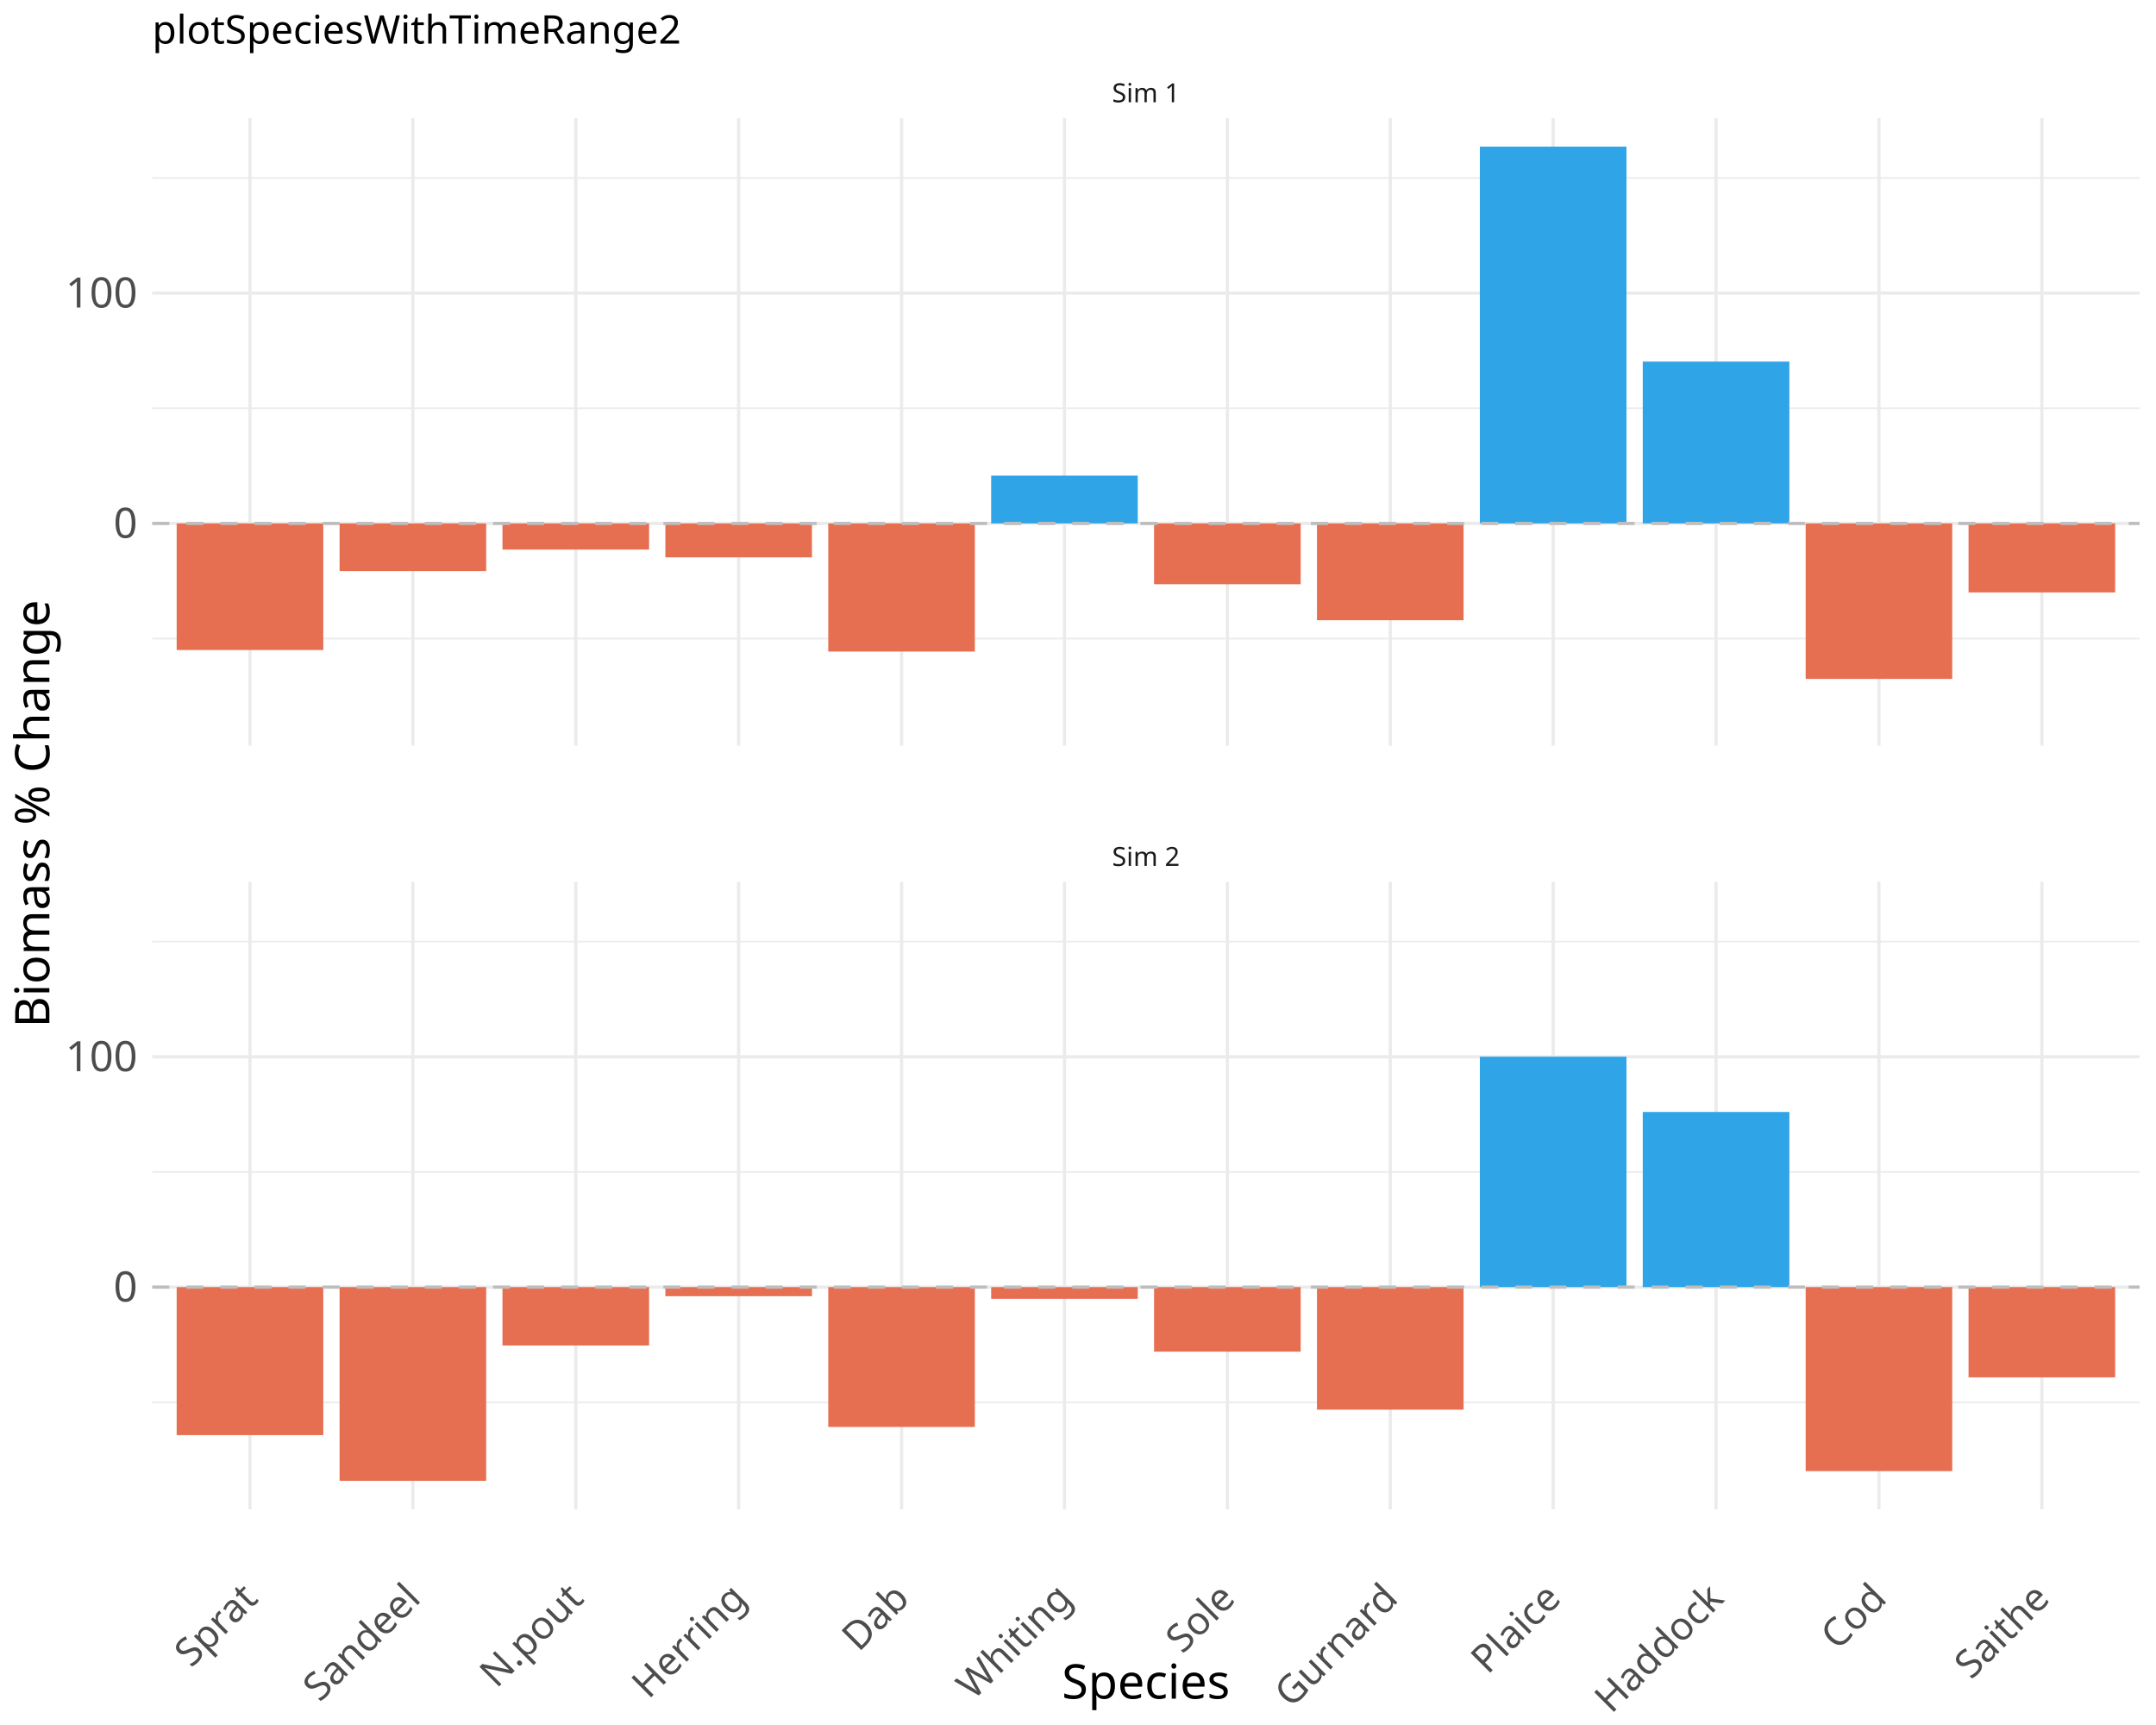
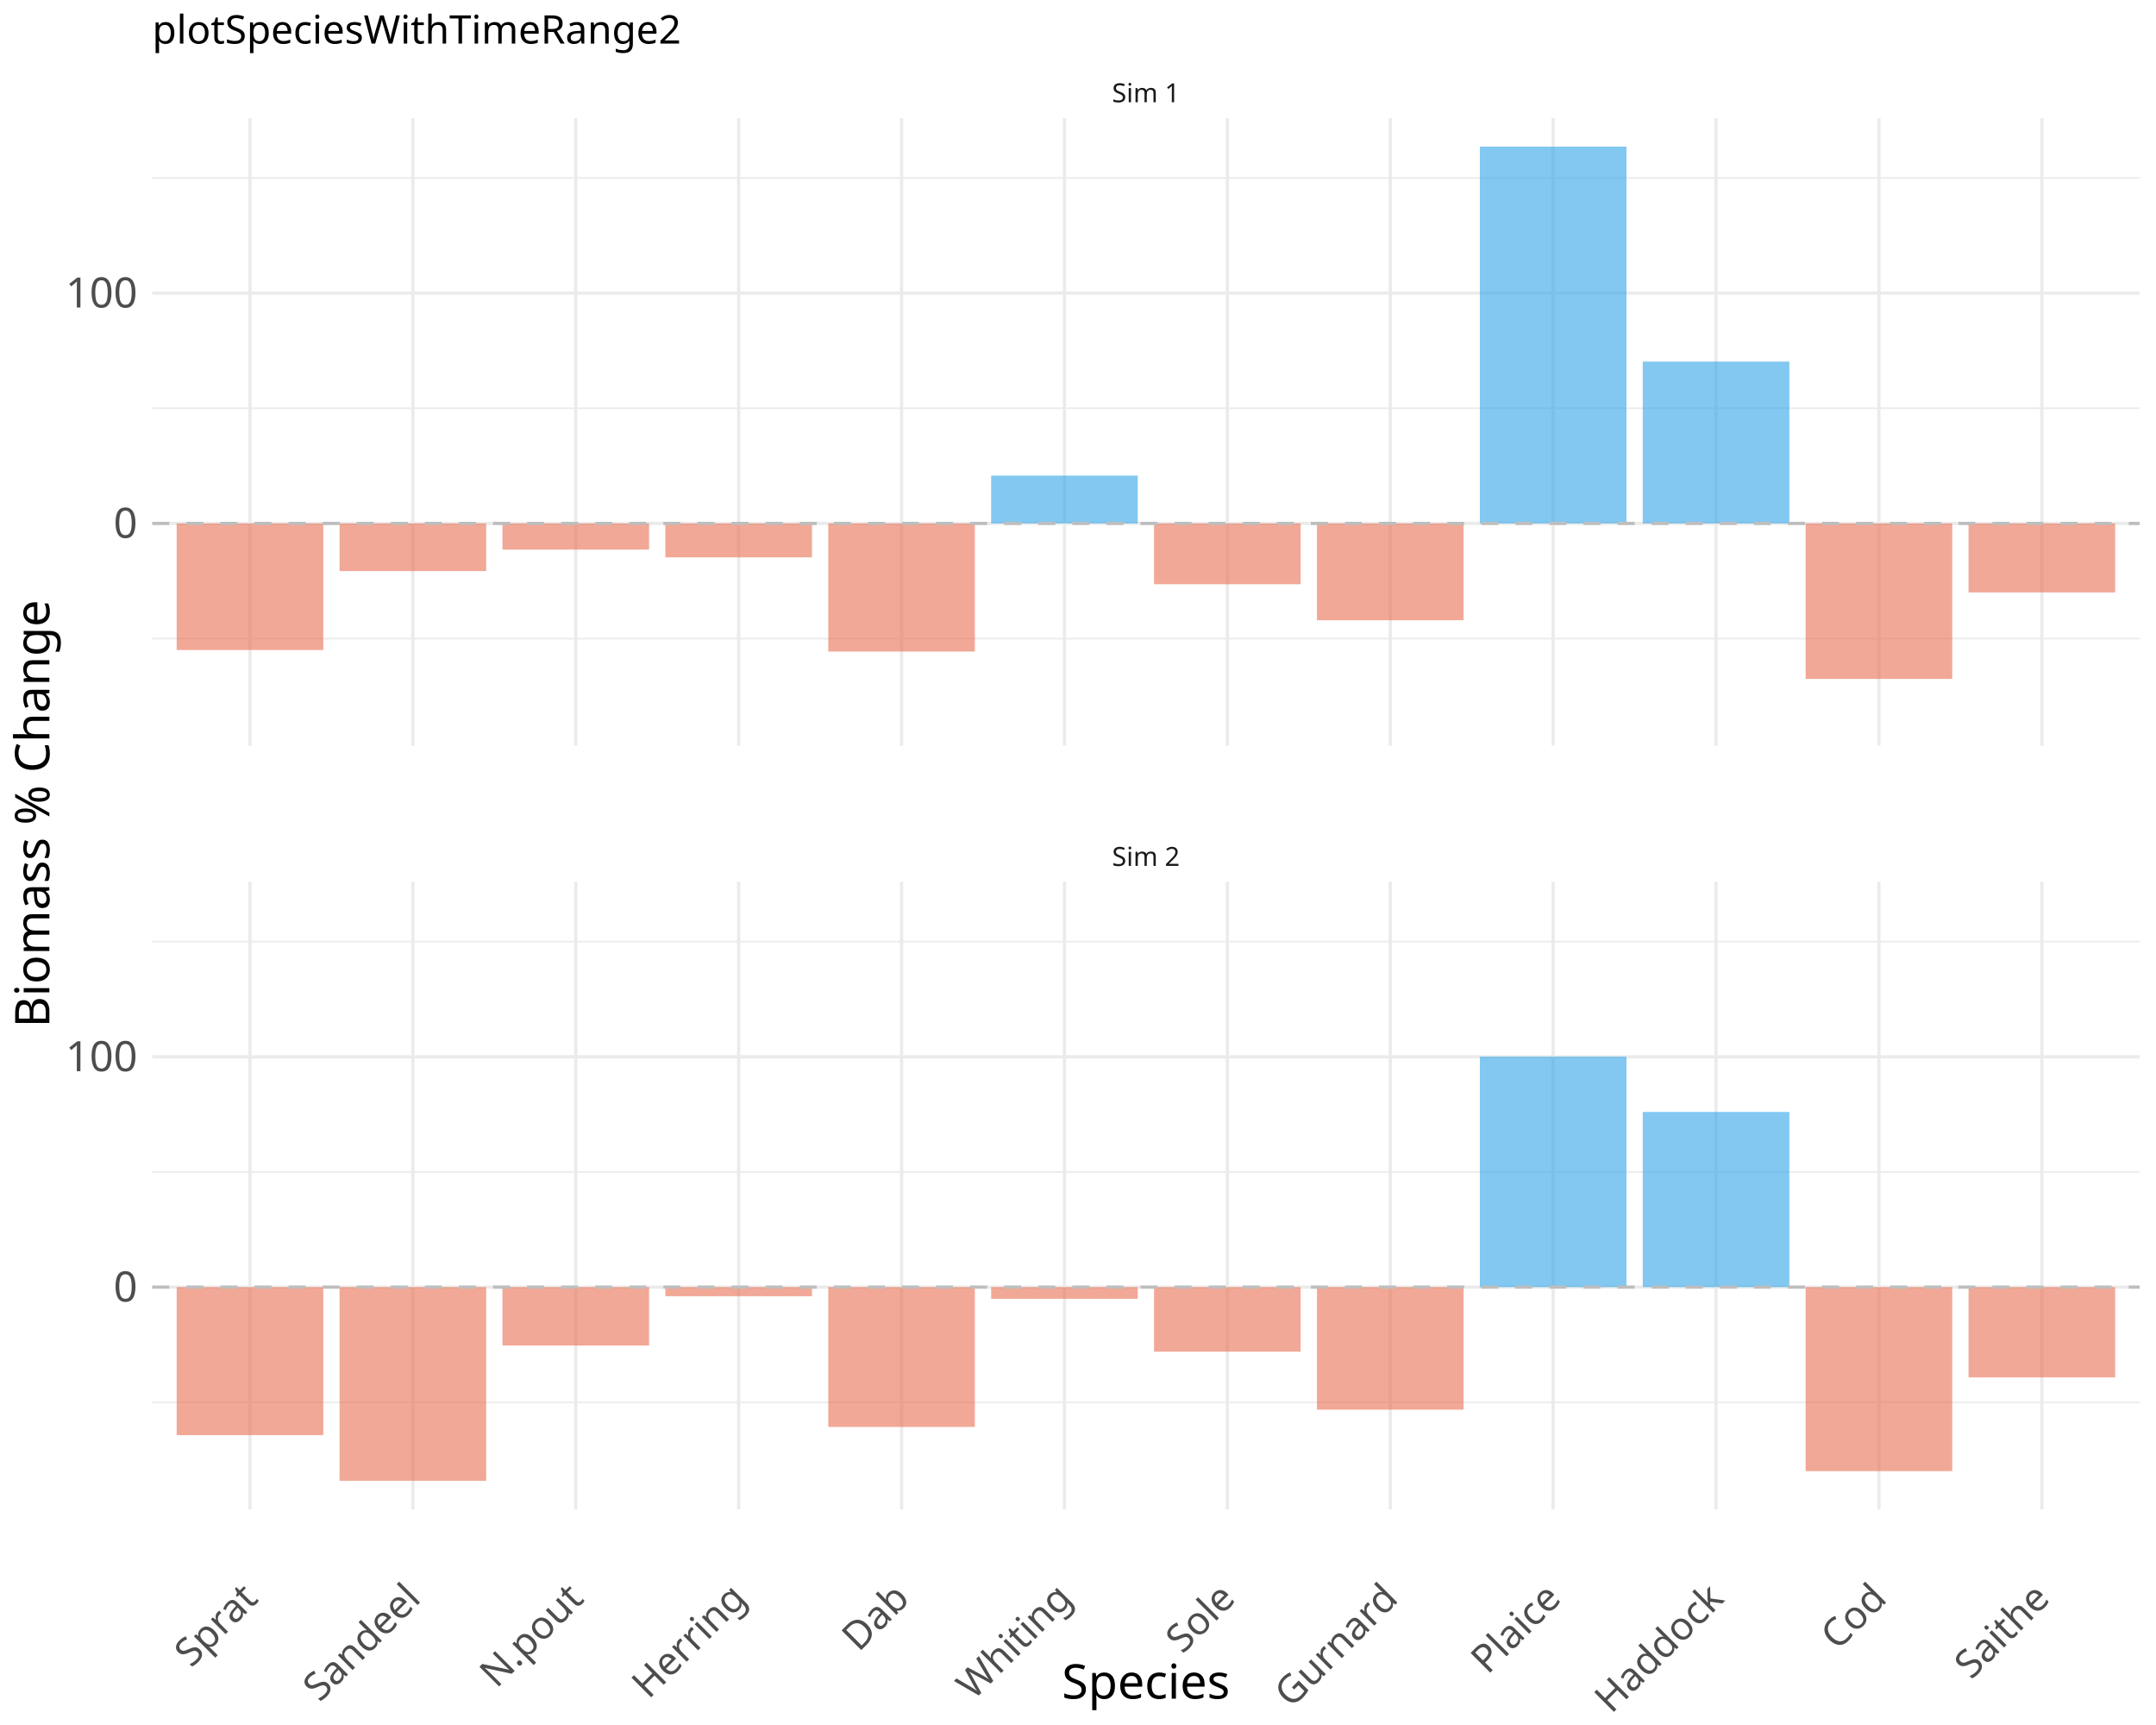
<svg xmlns="http://www.w3.org/2000/svg" class="svglite" data-engine-version="2.0" width="720.00pt" height="576.00pt" viewBox="0 0 720.00 576.00">
  <defs>
    <style type="text/css">
    .svglite line, .svglite polyline, .svglite polygon, .svglite path, .svglite rect, .svglite circle {
      fill: none;
      stroke: #000000;
      stroke-linecap: round;
      stroke-linejoin: round;
      stroke-miterlimit: 10.00;
    }
  </style>
  </defs>
  <rect width="100%" height="100%" style="stroke: none; fill: #FFFFFF;" />
  <defs>
    <clipPath id="cpMC4wMHw3MjAuMDB8MC4wMHw1NzYuMDA=">
      <rect x="0.00" y="0.00" width="720.00" height="576.00" />
    </clipPath>
  </defs>
  <g clip-path="url(#cpMC4wMHw3MjAuMDB8MC4wMHw1NzYuMDA=)">
    <rect x="0.00" y="0.00" width="720.00" height="576.00" style="stroke-width: 1.07; stroke: none; fill: #FFFFFF;" />
  </g>
  <defs>
    <clipPath id="cpNTAuODR8NzE0LjUyfDM5LjQzfDI0OC45OQ==">
      <rect x="50.84" y="39.43" width="663.68" height="209.55" />
    </clipPath>
  </defs>
  <g clip-path="url(#cpNTAuODR8NzE0LjUyfDM5LjQzfDI0OC45OQ==)">
    <polyline points="50.84,213.24 714.52,213.24 " style="stroke-width: 0.53; stroke: #EBEBEB; stroke-linecap: butt;" />
    <polyline points="50.84,136.32 714.52,136.32 " style="stroke-width: 0.53; stroke: #EBEBEB; stroke-linecap: butt;" />
    <polyline points="50.84,59.41 714.52,59.41 " style="stroke-width: 0.53; stroke: #EBEBEB; stroke-linecap: butt;" />
    <polyline points="50.84,174.78 714.52,174.78 " style="stroke-width: 1.07; stroke: #EBEBEB; stroke-linecap: butt;" />
    <polyline points="50.84,97.87 714.52,97.87 " style="stroke-width: 1.07; stroke: #EBEBEB; stroke-linecap: butt;" />
    <polyline points="83.48,248.99 83.48,39.43 " style="stroke-width: 1.07; stroke: #EBEBEB; stroke-linecap: butt;" />
    <polyline points="137.88,248.99 137.88,39.43 " style="stroke-width: 1.07; stroke: #EBEBEB; stroke-linecap: butt;" />
    <polyline points="192.28,248.99 192.28,39.43 " style="stroke-width: 1.07; stroke: #EBEBEB; stroke-linecap: butt;" />
    <polyline points="246.68,248.99 246.68,39.43 " style="stroke-width: 1.07; stroke: #EBEBEB; stroke-linecap: butt;" />
    <polyline points="301.08,248.99 301.08,39.43 " style="stroke-width: 1.07; stroke: #EBEBEB; stroke-linecap: butt;" />
    <polyline points="355.48,248.99 355.48,39.43 " style="stroke-width: 1.07; stroke: #EBEBEB; stroke-linecap: butt;" />
    <polyline points="409.88,248.99 409.88,39.43 " style="stroke-width: 1.07; stroke: #EBEBEB; stroke-linecap: butt;" />
    <polyline points="464.28,248.99 464.28,39.43 " style="stroke-width: 1.07; stroke: #EBEBEB; stroke-linecap: butt;" />
    <polyline points="518.68,248.99 518.68,39.43 " style="stroke-width: 1.07; stroke: #EBEBEB; stroke-linecap: butt;" />
    <polyline points="573.08,248.99 573.08,39.43 " style="stroke-width: 1.07; stroke: #EBEBEB; stroke-linecap: butt;" />
    <polyline points="627.48,248.99 627.48,39.43 " style="stroke-width: 1.07; stroke: #EBEBEB; stroke-linecap: butt;" />
    <polyline points="681.88,248.99 681.88,39.43 " style="stroke-width: 1.07; stroke: #EBEBEB; stroke-linecap: butt;" />
-     <rect x="59.00" y="174.78" width="48.96" height="42.27" style="stroke-width: 1.07; stroke: none; stroke-linecap: butt; stroke-linejoin: miter; fill: #E76F51;" />
-     <rect x="113.40" y="174.78" width="48.96" height="15.91" style="stroke-width: 1.07; stroke: none; stroke-linecap: butt; stroke-linejoin: miter; fill: #E76F51;" />
-     <rect x="167.80" y="174.78" width="48.96" height="8.73" style="stroke-width: 1.07; stroke: none; stroke-linecap: butt; stroke-linejoin: miter; fill: #E76F51;" />
-     <rect x="222.20" y="174.78" width="48.96" height="11.33" style="stroke-width: 1.07; stroke: none; stroke-linecap: butt; stroke-linejoin: miter; fill: #E76F51;" />
-     <rect x="276.60" y="174.78" width="48.96" height="42.78" style="stroke-width: 1.07; stroke: none; stroke-linecap: butt; stroke-linejoin: miter; fill: #E76F51;" />
-     <rect x="331.00" y="158.82" width="48.96" height="15.96" style="stroke-width: 1.07; stroke: none; stroke-linecap: butt; stroke-linejoin: miter; fill: #2FA4E7;" />
-     <rect x="385.40" y="174.78" width="48.96" height="20.30" style="stroke-width: 1.07; stroke: none; stroke-linecap: butt; stroke-linejoin: miter; fill: #E76F51;" />
-     <rect x="439.80" y="174.78" width="48.96" height="32.32" style="stroke-width: 1.07; stroke: none; stroke-linecap: butt; stroke-linejoin: miter; fill: #E76F51;" />
-     <rect x="494.20" y="48.96" width="48.96" height="125.82" style="stroke-width: 1.07; stroke: none; stroke-linecap: butt; stroke-linejoin: miter; fill: #2FA4E7;" />
-     <rect x="548.60" y="120.74" width="48.96" height="54.04" style="stroke-width: 1.07; stroke: none; stroke-linecap: butt; stroke-linejoin: miter; fill: #2FA4E7;" />
-     <rect x="603.00" y="174.78" width="48.96" height="51.92" style="stroke-width: 1.07; stroke: none; stroke-linecap: butt; stroke-linejoin: miter; fill: #E76F51;" />
-     <rect x="657.40" y="174.78" width="48.96" height="23.04" style="stroke-width: 1.07; stroke: none; stroke-linecap: butt; stroke-linejoin: miter; fill: #E76F51;" />
+     <rect x="59.00" y="174.78" width="48.96" height="42.27" style="stroke-width: 1.07; stroke: none; stroke-linecap: butt; stroke-linejoin: miter; fill: #E76F51; fill-opacity: 0.60;" />
+     <rect x="113.40" y="174.78" width="48.96" height="15.91" style="stroke-width: 1.07; stroke: none; stroke-linecap: butt; stroke-linejoin: miter; fill: #E76F51; fill-opacity: 0.60;" />
+     <rect x="167.80" y="174.78" width="48.96" height="8.73" style="stroke-width: 1.07; stroke: none; stroke-linecap: butt; stroke-linejoin: miter; fill: #E76F51; fill-opacity: 0.60;" />
+     <rect x="222.20" y="174.78" width="48.96" height="11.33" style="stroke-width: 1.07; stroke: none; stroke-linecap: butt; stroke-linejoin: miter; fill: #E76F51; fill-opacity: 0.60;" />
+     <rect x="276.60" y="174.78" width="48.96" height="42.78" style="stroke-width: 1.07; stroke: none; stroke-linecap: butt; stroke-linejoin: miter; fill: #E76F51; fill-opacity: 0.60;" />
+     <rect x="331.00" y="158.82" width="48.96" height="15.96" style="stroke-width: 1.07; stroke: none; stroke-linecap: butt; stroke-linejoin: miter; fill: #2FA4E7; fill-opacity: 0.60;" />
+     <rect x="385.40" y="174.78" width="48.96" height="20.30" style="stroke-width: 1.07; stroke: none; stroke-linecap: butt; stroke-linejoin: miter; fill: #E76F51; fill-opacity: 0.60;" />
+     <rect x="439.80" y="174.78" width="48.96" height="32.32" style="stroke-width: 1.07; stroke: none; stroke-linecap: butt; stroke-linejoin: miter; fill: #E76F51; fill-opacity: 0.60;" />
+     <rect x="494.20" y="48.96" width="48.96" height="125.82" style="stroke-width: 1.07; stroke: none; stroke-linecap: butt; stroke-linejoin: miter; fill: #2FA4E7; fill-opacity: 0.60;" />
+     <rect x="548.60" y="120.74" width="48.96" height="54.04" style="stroke-width: 1.07; stroke: none; stroke-linecap: butt; stroke-linejoin: miter; fill: #2FA4E7; fill-opacity: 0.60;" />
+     <rect x="603.00" y="174.78" width="48.96" height="51.92" style="stroke-width: 1.07; stroke: none; stroke-linecap: butt; stroke-linejoin: miter; fill: #E76F51; fill-opacity: 0.60;" />
+     <rect x="657.40" y="174.78" width="48.96" height="23.04" style="stroke-width: 1.07; stroke: none; stroke-linecap: butt; stroke-linejoin: miter; fill: #E76F51; fill-opacity: 0.60;" />
    <line x1="50.84" y1="174.78" x2="714.52" y2="174.78" style="stroke-width: 1.07; stroke: #BEBEBE; stroke-dasharray: 5.69,5.69; stroke-linecap: butt;" />
  </g>
  <g clip-path="url(#cpMC4wMHw3MjAuMDB8MC4wMHw1NzYuMDA=)">
</g>
  <defs>
    <clipPath id="cpNTAuODR8NzE0LjUyfDI5NC40NHw1MDMuOTk=">
      <rect x="50.84" y="294.44" width="663.68" height="209.55" />
    </clipPath>
  </defs>
  <g clip-path="url(#cpNTAuODR8NzE0LjUyfDI5NC40NHw1MDMuOTk=)">
    <polyline points="50.84,468.24 714.52,468.24 " style="stroke-width: 0.53; stroke: #EBEBEB; stroke-linecap: butt;" />
    <polyline points="50.84,391.33 714.52,391.33 " style="stroke-width: 0.53; stroke: #EBEBEB; stroke-linecap: butt;" />
    <polyline points="50.84,314.41 714.52,314.41 " style="stroke-width: 0.53; stroke: #EBEBEB; stroke-linecap: butt;" />
    <polyline points="50.84,429.78 714.52,429.78 " style="stroke-width: 1.07; stroke: #EBEBEB; stroke-linecap: butt;" />
    <polyline points="50.84,352.87 714.52,352.87 " style="stroke-width: 1.07; stroke: #EBEBEB; stroke-linecap: butt;" />
    <polyline points="83.48,503.99 83.48,294.44 " style="stroke-width: 1.07; stroke: #EBEBEB; stroke-linecap: butt;" />
    <polyline points="137.88,503.99 137.88,294.44 " style="stroke-width: 1.07; stroke: #EBEBEB; stroke-linecap: butt;" />
    <polyline points="192.28,503.99 192.28,294.44 " style="stroke-width: 1.07; stroke: #EBEBEB; stroke-linecap: butt;" />
    <polyline points="246.68,503.99 246.68,294.44 " style="stroke-width: 1.07; stroke: #EBEBEB; stroke-linecap: butt;" />
    <polyline points="301.08,503.99 301.08,294.44 " style="stroke-width: 1.07; stroke: #EBEBEB; stroke-linecap: butt;" />
    <polyline points="355.48,503.99 355.48,294.44 " style="stroke-width: 1.07; stroke: #EBEBEB; stroke-linecap: butt;" />
    <polyline points="409.88,503.99 409.88,294.44 " style="stroke-width: 1.07; stroke: #EBEBEB; stroke-linecap: butt;" />
    <polyline points="464.28,503.99 464.28,294.44 " style="stroke-width: 1.07; stroke: #EBEBEB; stroke-linecap: butt;" />
    <polyline points="518.68,503.99 518.68,294.44 " style="stroke-width: 1.07; stroke: #EBEBEB; stroke-linecap: butt;" />
    <polyline points="573.08,503.99 573.08,294.44 " style="stroke-width: 1.07; stroke: #EBEBEB; stroke-linecap: butt;" />
    <polyline points="627.48,503.99 627.48,294.44 " style="stroke-width: 1.07; stroke: #EBEBEB; stroke-linecap: butt;" />
    <polyline points="681.88,503.99 681.88,294.44 " style="stroke-width: 1.07; stroke: #EBEBEB; stroke-linecap: butt;" />
-     <rect x="59.00" y="429.78" width="48.96" height="49.43" style="stroke-width: 1.07; stroke: none; stroke-linecap: butt; stroke-linejoin: miter; fill: #E76F51;" />
-     <rect x="113.40" y="429.78" width="48.96" height="64.68" style="stroke-width: 1.07; stroke: none; stroke-linecap: butt; stroke-linejoin: miter; fill: #E76F51;" />
-     <rect x="167.80" y="429.78" width="48.96" height="19.51" style="stroke-width: 1.07; stroke: none; stroke-linecap: butt; stroke-linejoin: miter; fill: #E76F51;" />
-     <rect x="222.20" y="429.78" width="48.96" height="3.04" style="stroke-width: 1.07; stroke: none; stroke-linecap: butt; stroke-linejoin: miter; fill: #E76F51;" />
-     <rect x="276.60" y="429.78" width="48.96" height="46.70" style="stroke-width: 1.07; stroke: none; stroke-linecap: butt; stroke-linejoin: miter; fill: #E76F51;" />
-     <rect x="331.00" y="429.78" width="48.96" height="3.91" style="stroke-width: 1.07; stroke: none; stroke-linecap: butt; stroke-linejoin: miter; fill: #E76F51;" />
-     <rect x="385.40" y="429.78" width="48.96" height="21.56" style="stroke-width: 1.07; stroke: none; stroke-linecap: butt; stroke-linejoin: miter; fill: #E76F51;" />
-     <rect x="439.80" y="429.78" width="48.96" height="40.93" style="stroke-width: 1.07; stroke: none; stroke-linecap: butt; stroke-linejoin: miter; fill: #E76F51;" />
-     <rect x="494.20" y="352.84" width="48.96" height="76.94" style="stroke-width: 1.07; stroke: none; stroke-linecap: butt; stroke-linejoin: miter; fill: #2FA4E7;" />
-     <rect x="548.60" y="371.30" width="48.96" height="58.48" style="stroke-width: 1.07; stroke: none; stroke-linecap: butt; stroke-linejoin: miter; fill: #2FA4E7;" />
-     <rect x="603.00" y="429.78" width="48.96" height="61.45" style="stroke-width: 1.07; stroke: none; stroke-linecap: butt; stroke-linejoin: miter; fill: #E76F51;" />
-     <rect x="657.40" y="429.78" width="48.96" height="30.14" style="stroke-width: 1.07; stroke: none; stroke-linecap: butt; stroke-linejoin: miter; fill: #E76F51;" />
+     <rect x="59.00" y="429.78" width="48.96" height="49.43" style="stroke-width: 1.07; stroke: none; stroke-linecap: butt; stroke-linejoin: miter; fill: #E76F51; fill-opacity: 0.60;" />
+     <rect x="113.40" y="429.78" width="48.96" height="64.68" style="stroke-width: 1.07; stroke: none; stroke-linecap: butt; stroke-linejoin: miter; fill: #E76F51; fill-opacity: 0.60;" />
+     <rect x="167.80" y="429.78" width="48.96" height="19.51" style="stroke-width: 1.07; stroke: none; stroke-linecap: butt; stroke-linejoin: miter; fill: #E76F51; fill-opacity: 0.60;" />
+     <rect x="222.20" y="429.78" width="48.96" height="3.04" style="stroke-width: 1.07; stroke: none; stroke-linecap: butt; stroke-linejoin: miter; fill: #E76F51; fill-opacity: 0.60;" />
+     <rect x="276.60" y="429.78" width="48.96" height="46.70" style="stroke-width: 1.07; stroke: none; stroke-linecap: butt; stroke-linejoin: miter; fill: #E76F51; fill-opacity: 0.60;" />
+     <rect x="331.00" y="429.78" width="48.96" height="3.91" style="stroke-width: 1.07; stroke: none; stroke-linecap: butt; stroke-linejoin: miter; fill: #E76F51; fill-opacity: 0.60;" />
+     <rect x="385.40" y="429.78" width="48.96" height="21.56" style="stroke-width: 1.07; stroke: none; stroke-linecap: butt; stroke-linejoin: miter; fill: #E76F51; fill-opacity: 0.60;" />
+     <rect x="439.80" y="429.78" width="48.96" height="40.93" style="stroke-width: 1.07; stroke: none; stroke-linecap: butt; stroke-linejoin: miter; fill: #E76F51; fill-opacity: 0.60;" />
+     <rect x="494.20" y="352.84" width="48.96" height="76.94" style="stroke-width: 1.07; stroke: none; stroke-linecap: butt; stroke-linejoin: miter; fill: #2FA4E7; fill-opacity: 0.60;" />
+     <rect x="548.60" y="371.30" width="48.96" height="58.48" style="stroke-width: 1.07; stroke: none; stroke-linecap: butt; stroke-linejoin: miter; fill: #2FA4E7; fill-opacity: 0.60;" />
+     <rect x="603.00" y="429.78" width="48.96" height="61.45" style="stroke-width: 1.07; stroke: none; stroke-linecap: butt; stroke-linejoin: miter; fill: #E76F51; fill-opacity: 0.60;" />
+     <rect x="657.40" y="429.78" width="48.96" height="30.14" style="stroke-width: 1.07; stroke: none; stroke-linecap: butt; stroke-linejoin: miter; fill: #E76F51; fill-opacity: 0.60;" />
    <line x1="50.84" y1="429.78" x2="714.52" y2="429.78" style="stroke-width: 1.07; stroke: #BEBEBE; stroke-dasharray: 5.69,5.69; stroke-linecap: butt;" />
  </g>
  <g clip-path="url(#cpMC4wMHw3MjAuMDB8MC4wMHw1NzYuMDA=)">
</g>
  <defs>
    <clipPath id="cpNTAuODR8NzE0LjUyfDI3Ny43OXwyOTQuNDQ=">
      <rect x="50.84" y="277.79" width="663.68" height="16.65" />
    </clipPath>
  </defs>
  <g clip-path="url(#cpNTAuODR8NzE0LjUyfDI3Ny43OXwyOTQuNDQ=)">
    <text x="382.68" y="289.14" text-anchor="middle" style="font-size: 8.80px; fill: #1A1A1A; font-family: sans;" textLength="22.50px" lengthAdjust="spacingAndGlyphs">Sim 2</text>
  </g>
  <g clip-path="url(#cpMC4wMHw3MjAuMDB8MC4wMHw1NzYuMDA=)">
</g>
  <defs>
    <clipPath id="cpNTAuODR8NzE0LjUyfDIyLjc4fDM5LjQz">
      <rect x="50.84" y="22.78" width="663.68" height="16.65" />
    </clipPath>
  </defs>
  <g clip-path="url(#cpNTAuODR8NzE0LjUyfDIyLjc4fDM5LjQz)">
    <text x="382.68" y="34.14" text-anchor="middle" style="font-size: 8.80px; fill: #1A1A1A; font-family: sans;" textLength="22.50px" lengthAdjust="spacingAndGlyphs">Sim 1</text>
  </g>
  <g clip-path="url(#cpMC4wMHw3MjAuMDB8MC4wMHw1NzYuMDA=)">
    <text transform="translate(86.65,534.35) rotate(-45)" text-anchor="end" style="font-size: 13.00px; fill: #4D4D4D; font-family: sans;" textLength="31.08px" lengthAdjust="spacingAndGlyphs">Sprat</text>
    <text transform="translate(141.05,534.35) rotate(-45)" text-anchor="end" style="font-size: 13.00px; fill: #4D4D4D; font-family: sans;" textLength="47.71px" lengthAdjust="spacingAndGlyphs">Sandeel</text>
    <text transform="translate(195.45,534.35) rotate(-45)" text-anchor="end" style="font-size: 13.00px; fill: #4D4D4D; font-family: sans;" textLength="38.31px" lengthAdjust="spacingAndGlyphs">N.pout</text>
    <text transform="translate(249.85,534.35) rotate(-45)" text-anchor="end" style="font-size: 13.00px; fill: #4D4D4D; font-family: sans;" textLength="42.63px" lengthAdjust="spacingAndGlyphs">Herring</text>
    <text transform="translate(304.25,534.35) rotate(-45)" text-anchor="end" style="font-size: 13.00px; fill: #4D4D4D; font-family: sans;" textLength="23.85px" lengthAdjust="spacingAndGlyphs">Dab</text>
    <text transform="translate(358.65,534.35) rotate(-45)" text-anchor="end" style="font-size: 13.00px; fill: #4D4D4D; font-family: sans;" textLength="43.34px" lengthAdjust="spacingAndGlyphs">Whiting</text>
    <text transform="translate(413.05,534.35) rotate(-45)" text-anchor="end" style="font-size: 13.00px; fill: #4D4D4D; font-family: sans;" textLength="26.02px" lengthAdjust="spacingAndGlyphs">Sole</text>
    <text transform="translate(467.44,534.35) rotate(-45)" text-anchor="end" style="font-size: 13.00px; fill: #4D4D4D; font-family: sans;" textLength="47.70px" lengthAdjust="spacingAndGlyphs">Gurnard</text>
    <text transform="translate(521.84,534.35) rotate(-45)" text-anchor="end" style="font-size: 13.00px; fill: #4D4D4D; font-family: sans;" textLength="35.41px" lengthAdjust="spacingAndGlyphs">Plaice</text>
    <text transform="translate(576.24,534.35) rotate(-45)" text-anchor="end" style="font-size: 13.00px; fill: #4D4D4D; font-family: sans;" textLength="51.32px" lengthAdjust="spacingAndGlyphs">Haddock</text>
    <text transform="translate(630.64,534.35) rotate(-45)" text-anchor="end" style="font-size: 13.00px; fill: #4D4D4D; font-family: sans;" textLength="23.85px" lengthAdjust="spacingAndGlyphs">Cod</text>
    <text transform="translate(685.04,534.35) rotate(-45)" text-anchor="end" style="font-size: 13.00px; fill: #4D4D4D; font-family: sans;" textLength="36.86px" lengthAdjust="spacingAndGlyphs">Saithe</text>
    <text x="45.91" y="179.60" text-anchor="end" style="font-size: 14.00px; fill: #4D4D4D; font-family: sans;" textLength="7.79px" lengthAdjust="spacingAndGlyphs">0</text>
    <text x="45.91" y="102.68" text-anchor="end" style="font-size: 14.00px; fill: #4D4D4D; font-family: sans;" textLength="23.36px" lengthAdjust="spacingAndGlyphs">100</text>
    <text x="45.91" y="434.60" text-anchor="end" style="font-size: 14.00px; fill: #4D4D4D; font-family: sans;" textLength="7.79px" lengthAdjust="spacingAndGlyphs">0</text>
    <text x="45.91" y="357.69" text-anchor="end" style="font-size: 14.00px; fill: #4D4D4D; font-family: sans;" textLength="23.36px" lengthAdjust="spacingAndGlyphs">100</text>
    <text x="382.68" y="567.20" text-anchor="middle" style="font-size: 16.00px; font-family: sans;" textLength="56.94px" lengthAdjust="spacingAndGlyphs">Species</text>
    <text transform="translate(16.49,271.71) rotate(-90)" text-anchor="middle" style="font-size: 16.00px; font-family: sans;" textLength="140.54px" lengthAdjust="spacingAndGlyphs">Biomass % Change</text>
    <text x="50.84" y="14.56" style="font-size: 13.20px; font-family: sans;" textLength="170.23px" lengthAdjust="spacingAndGlyphs">plotSpeciesWithTimeRange2</text>
  </g>
</svg>
